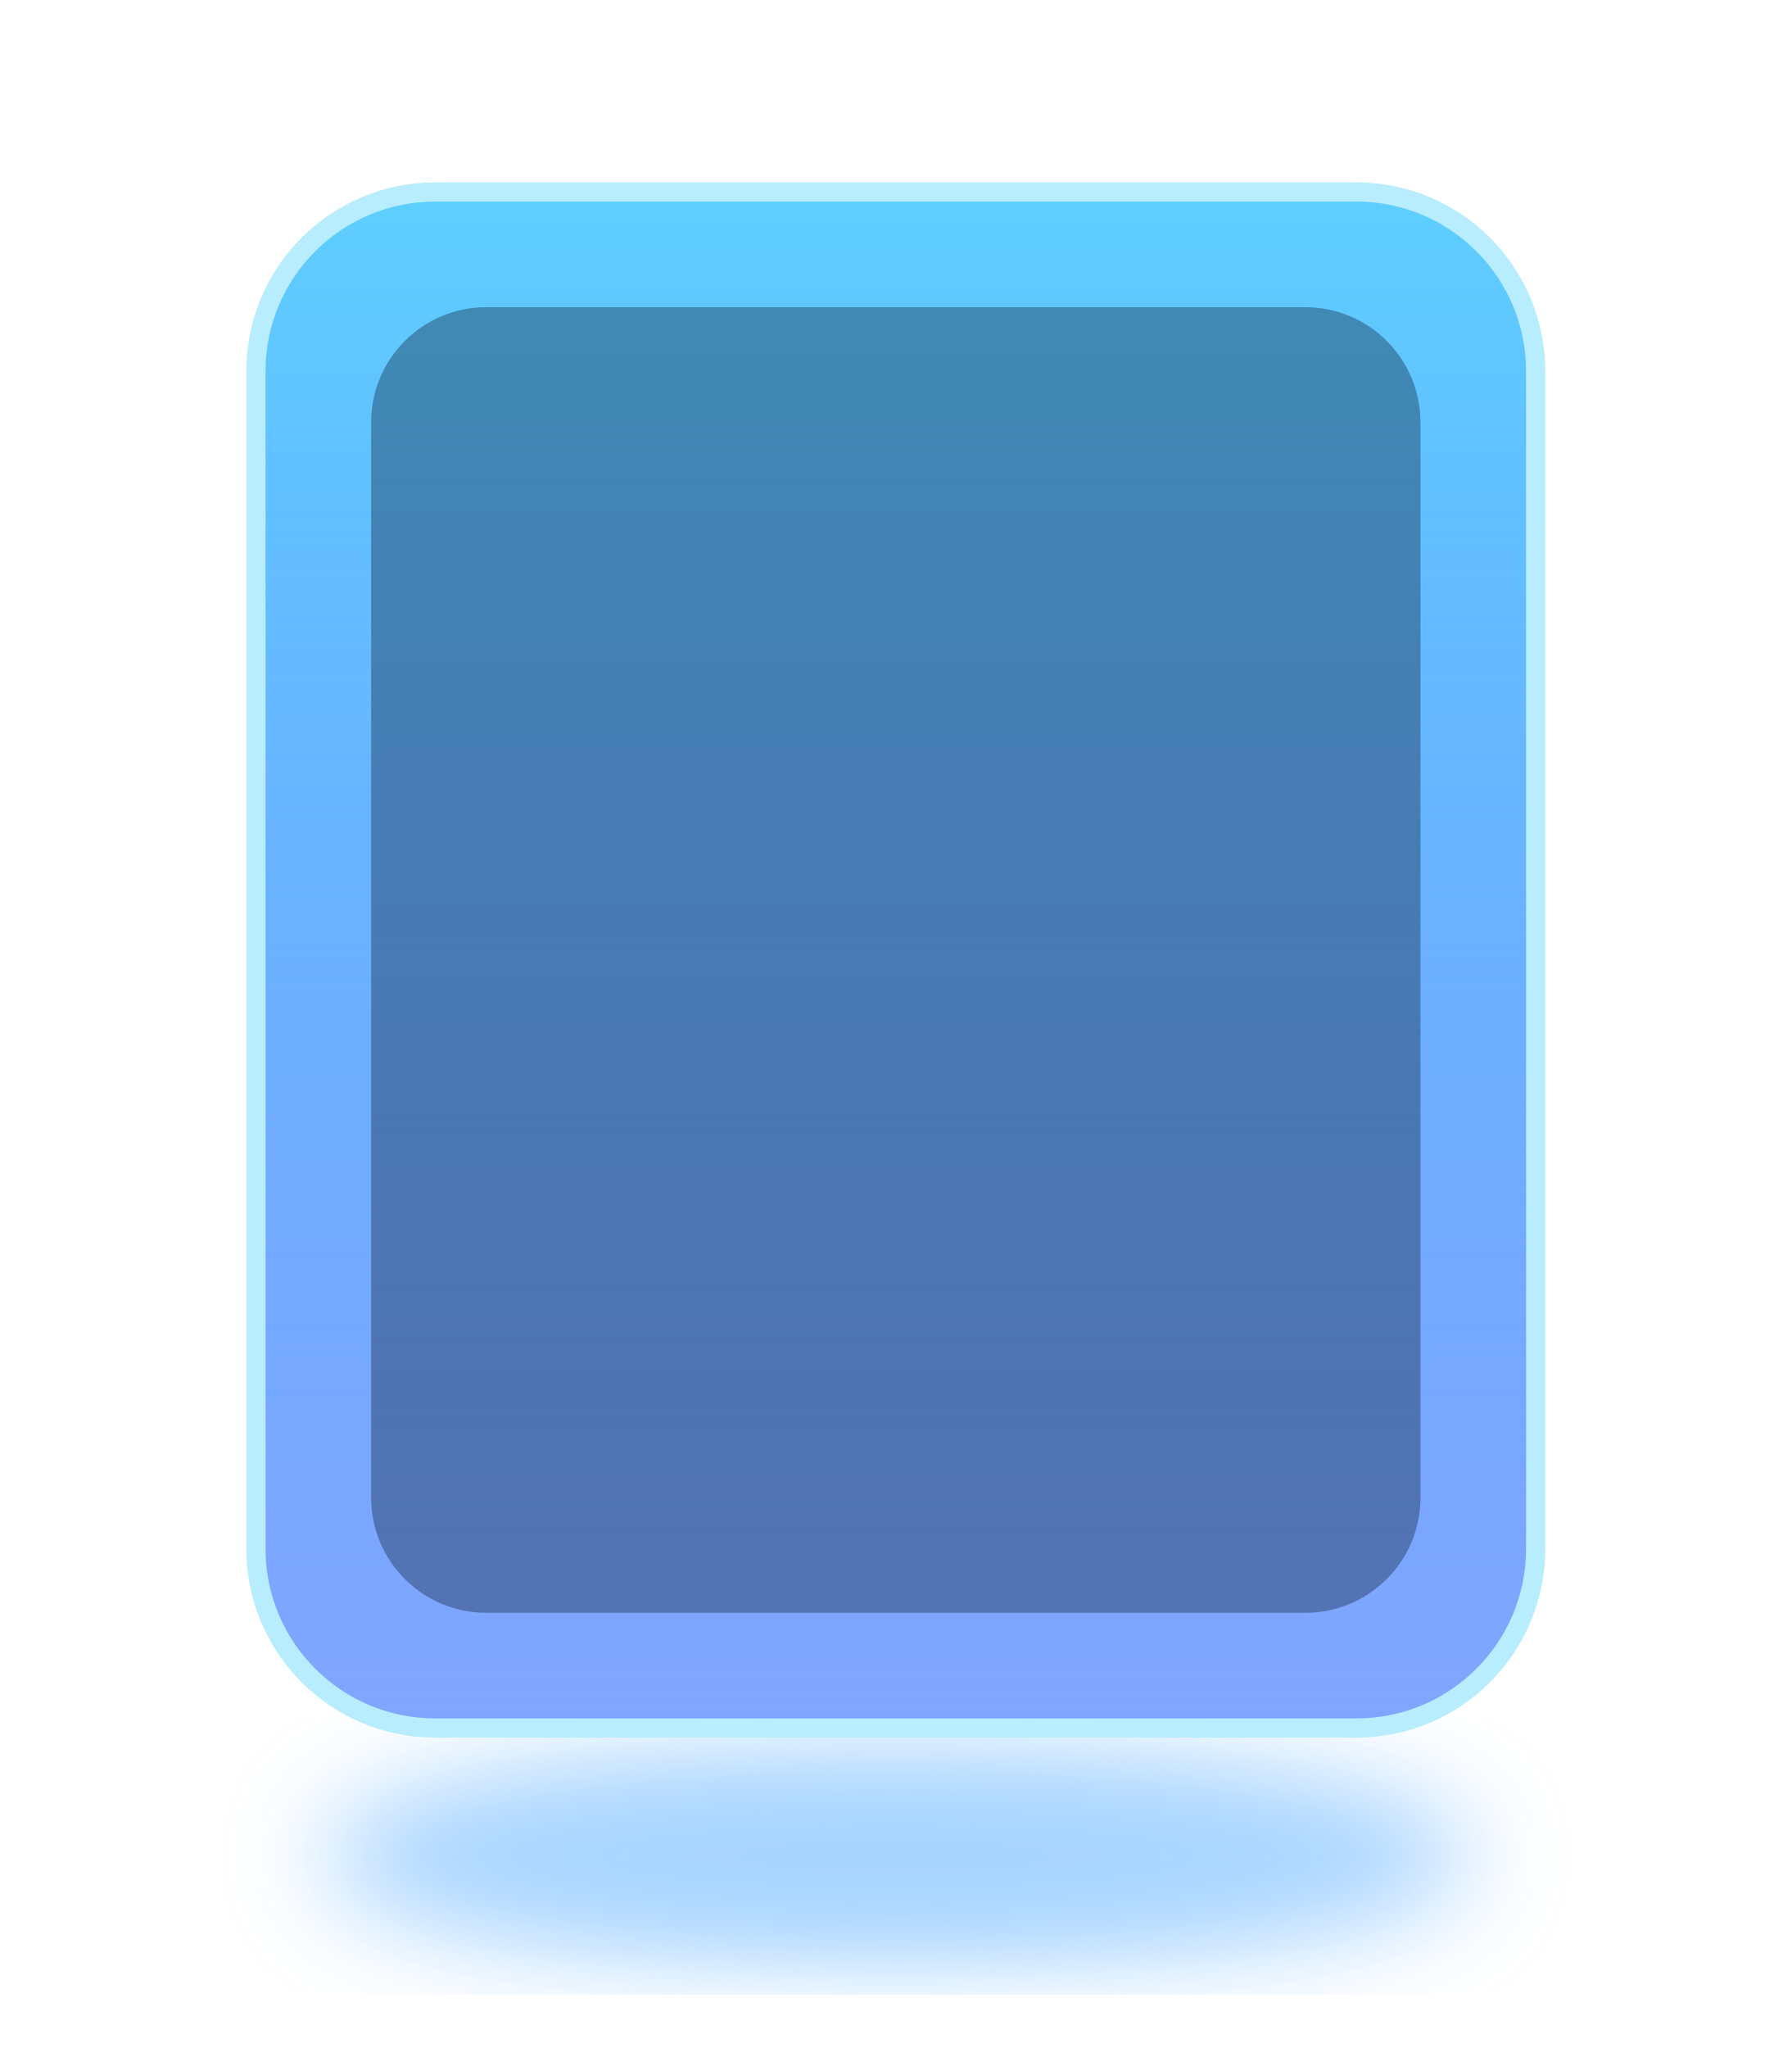
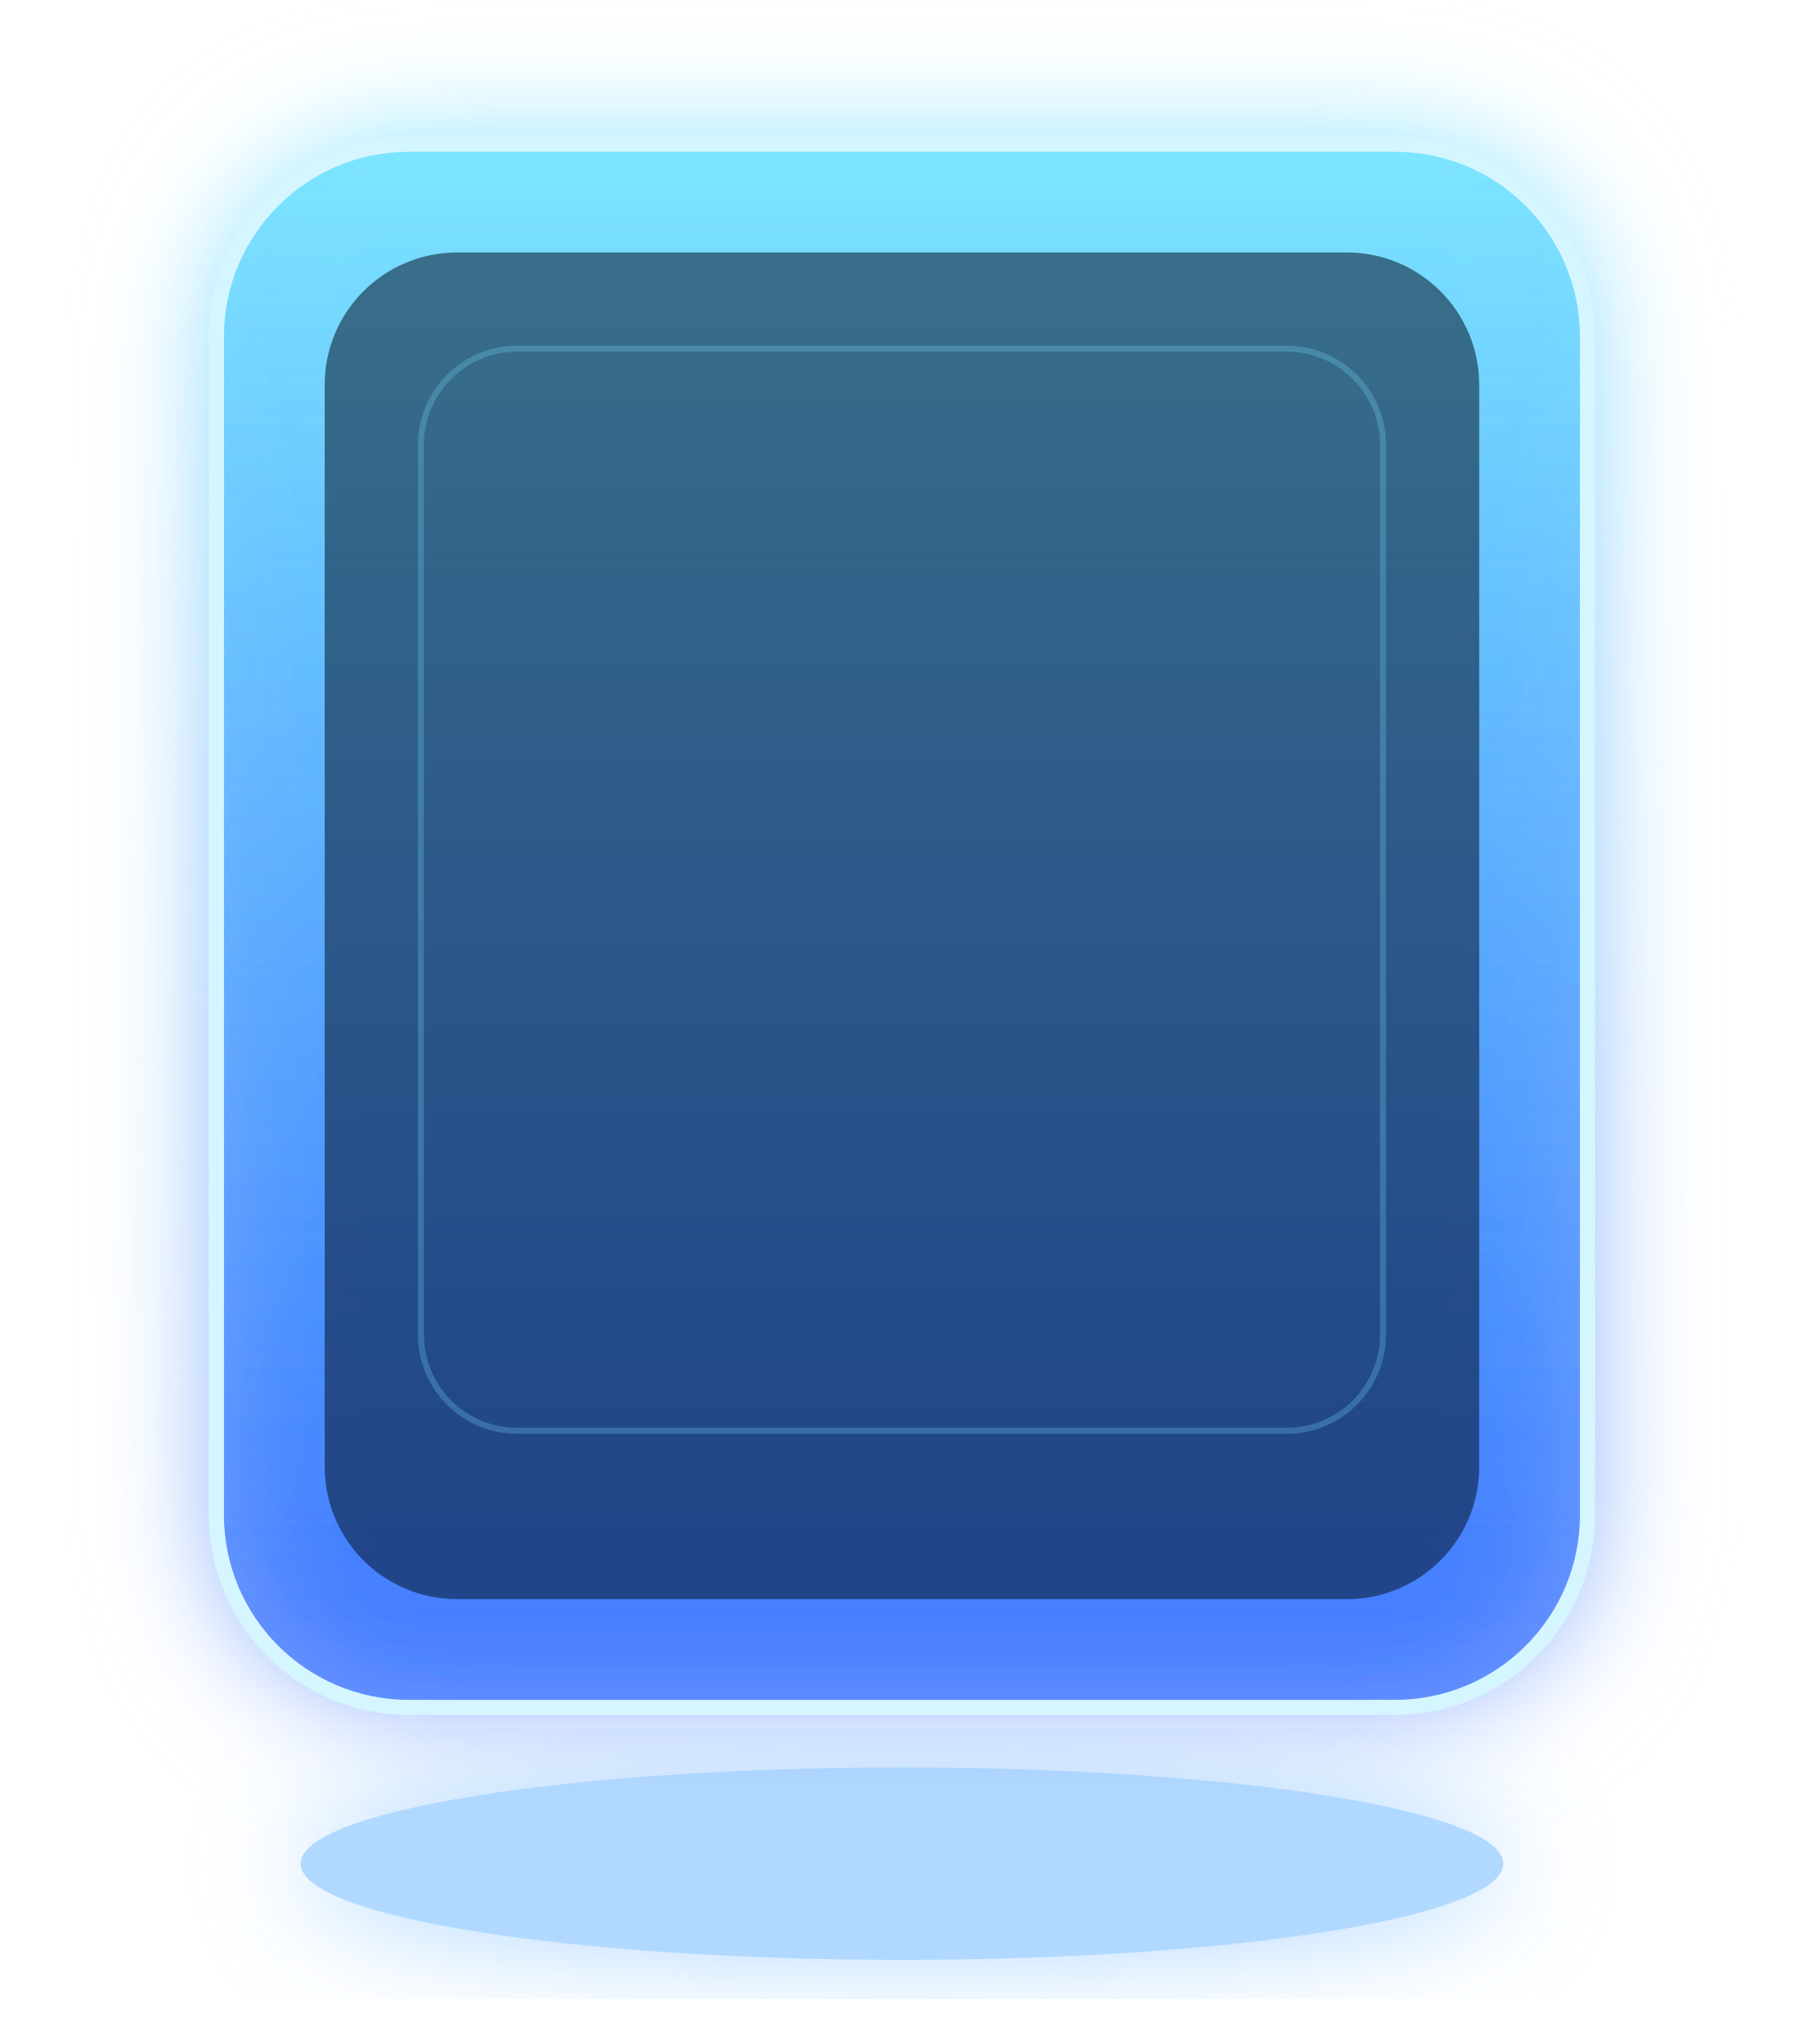
- <svg xmlns="http://www.w3.org/2000/svg" width="280" height="320" viewBox="0 0 280 320">
+ <svg xmlns="http://www.w3.org/2000/svg" width="300" height="340" viewBox="0 0 300 340" fill="none">
  <defs>
-     <linearGradient id="b" x1="0" y1="0" x2="0" y2="1">
-       <stop offset="0%" stop-color="#4cc9ff" stop-opacity=".9" />
-       <stop offset="100%" stop-color="#1a5cff" stop-opacity=".55" />
+     <linearGradient id="frame" x1="150" y1="20" x2="150" y2="280" gradientUnits="userSpaceOnUse">
+       <stop stop-color="#7EE7FF" />
+       <stop offset="1" stop-color="#2B6BFF" stop-opacity=".7" />
    </linearGradient>
-     <filter id="blur">
-       <feGaussianBlur stdDeviation="8" />
+     <filter id="glow" x="-20%" y="-20%" width="140%" height="140%">
+       <feGaussianBlur stdDeviation="10" result="b" />
+       <feMerge>
+         <feMergeNode in="b" />
+         <feMergeNode in="SourceGraphic" />
+       </feMerge>
    </filter>
  </defs>
-   <ellipse cx="140" cy="290" rx="90" ry="18" fill="#3aa0ff" opacity=".45" filter="url(#blur)" />
-   <rect x="40" y="30" width="200" height="240" rx="28" fill="url(#b)" stroke="#b8ecff" stroke-width="3" />
-   <rect x="58" y="48" width="164" height="204" rx="18" fill="#061428" opacity=".35" />
+   <ellipse cx="150" cy="310" rx="100" ry="16" fill="#3AA0FF" opacity=".4" filter="url(#glow)" />
+   <rect x="36" y="24" width="228" height="260" rx="32" fill="url(#frame)" stroke="#D6F6FF" stroke-width="2.5" filter="url(#glow)" />
+   <rect x="54" y="42" width="192" height="224" rx="22" fill="#061428" fill-opacity=".55" />
+   <rect x="70" y="58" width="160" height="180" rx="16" stroke="#7EE7FF" stroke-opacity=".25" stroke-width="1" />
</svg>
